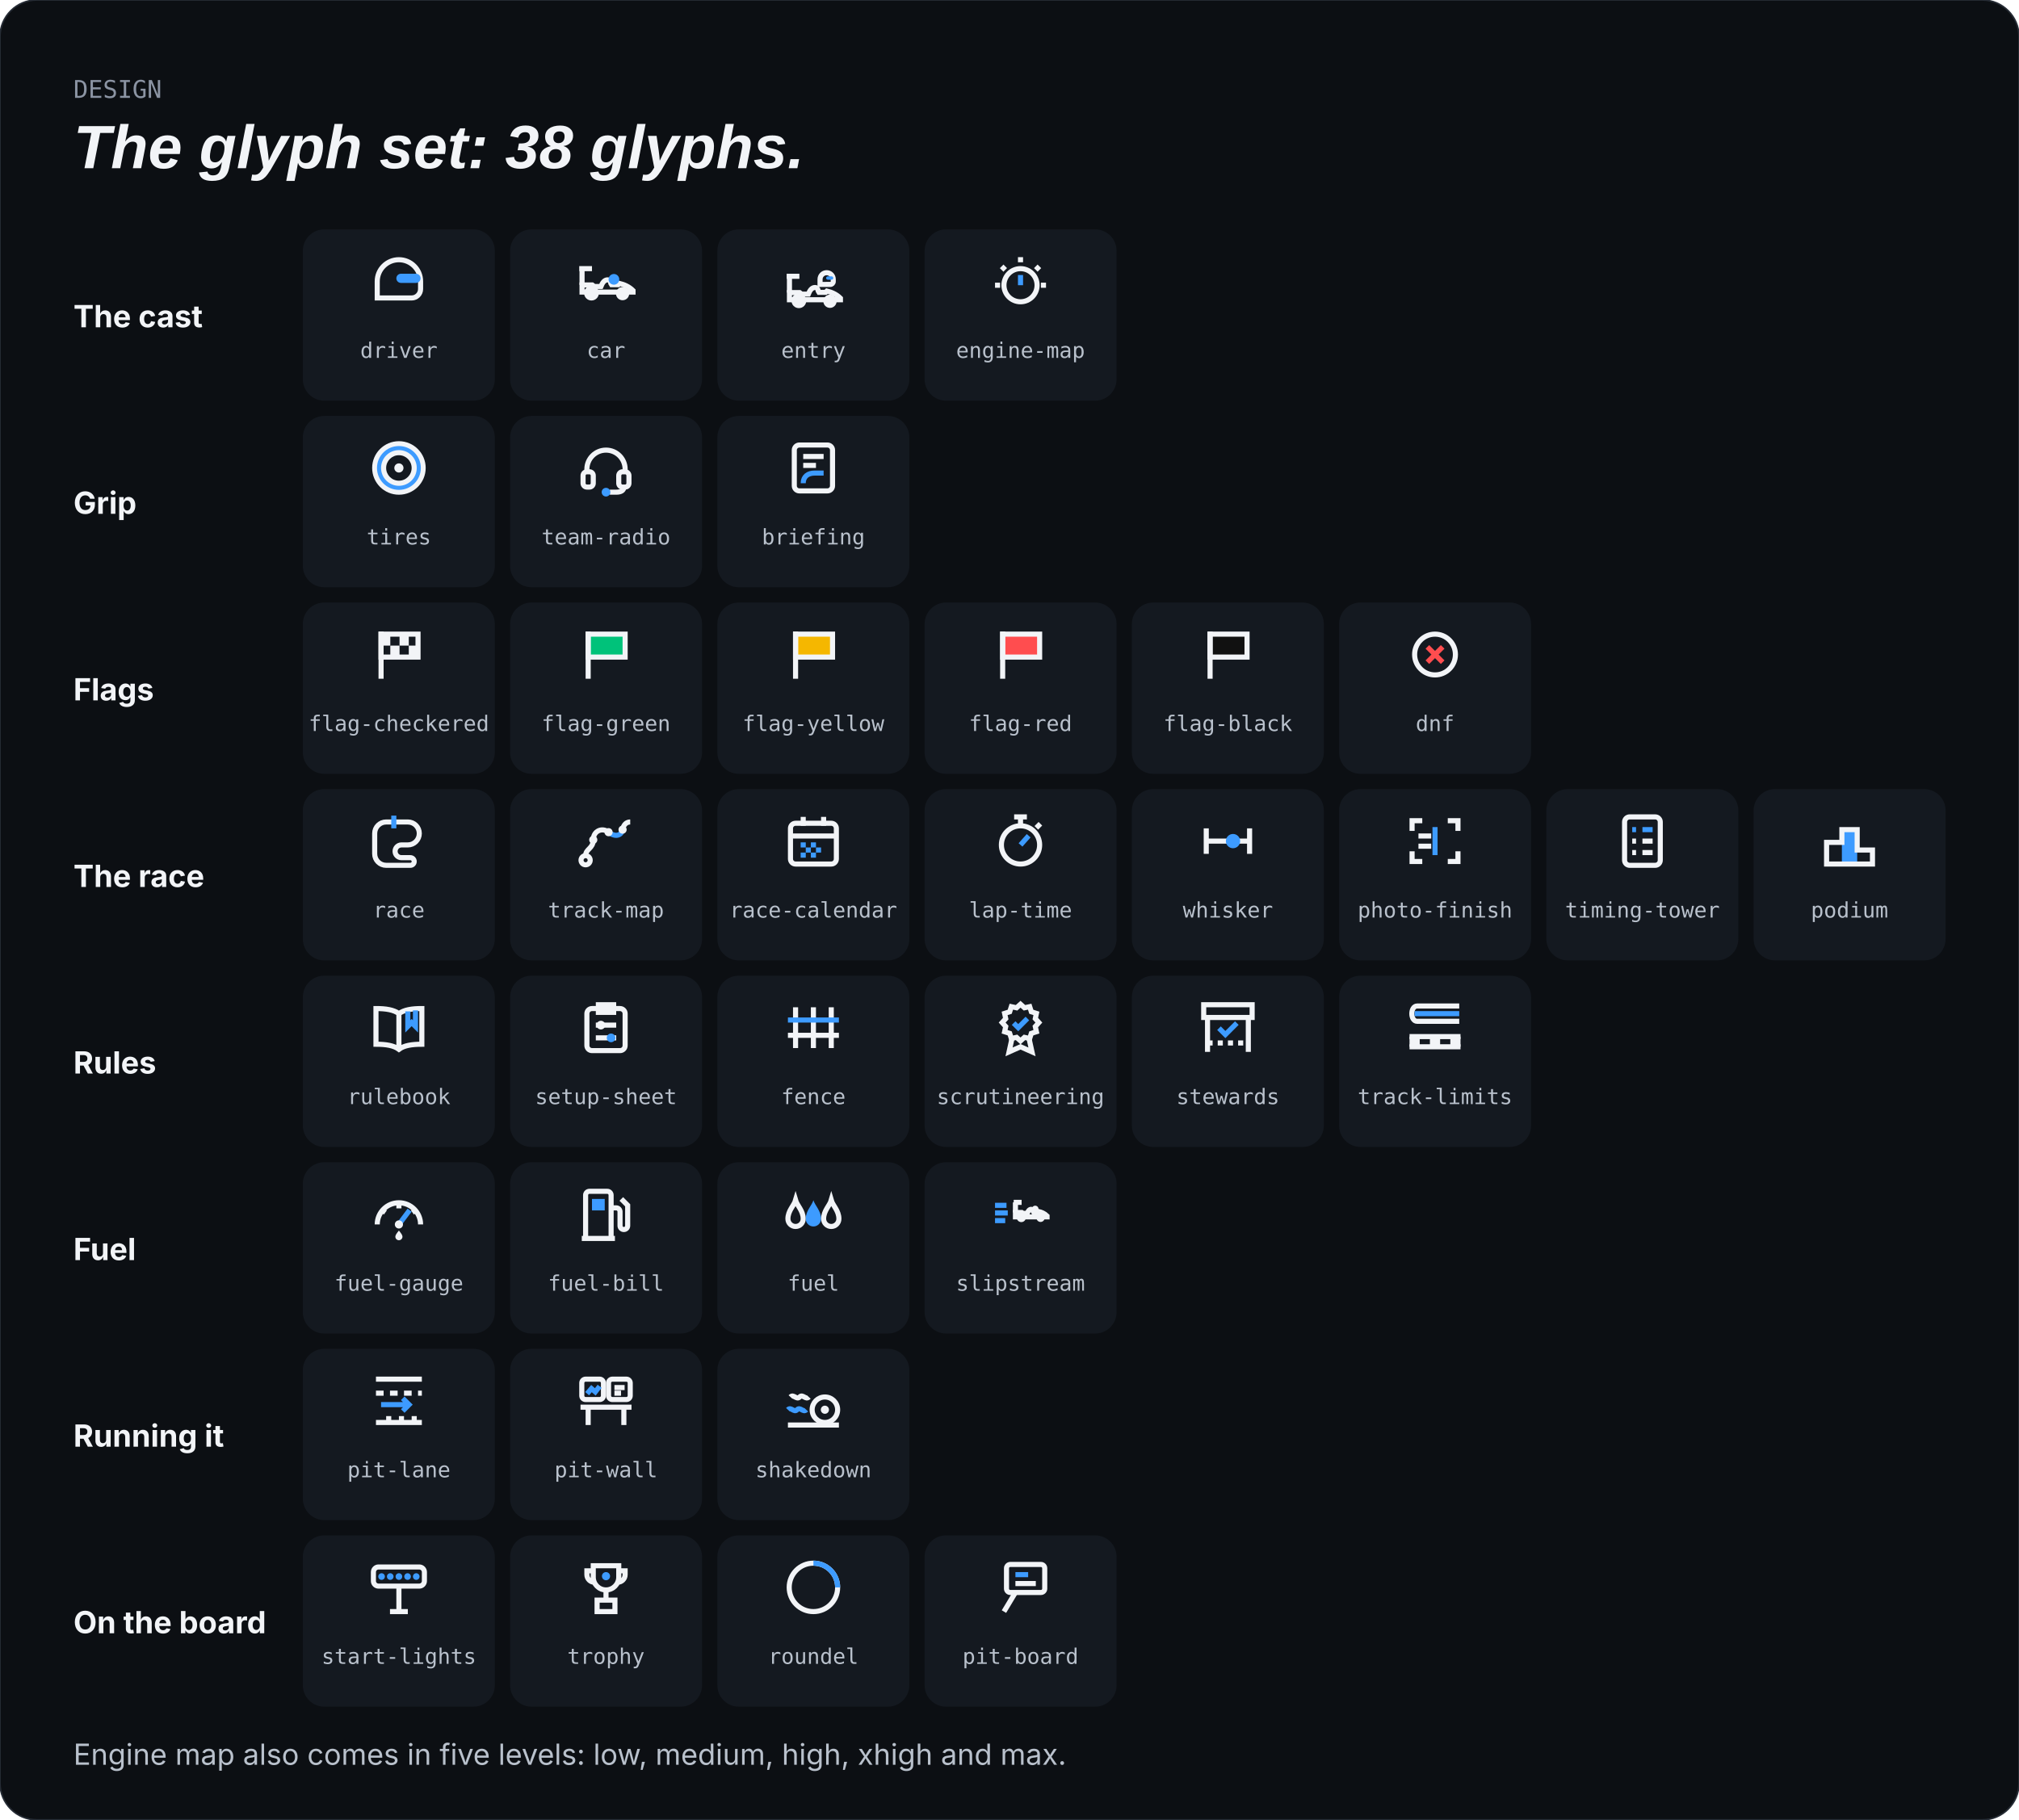
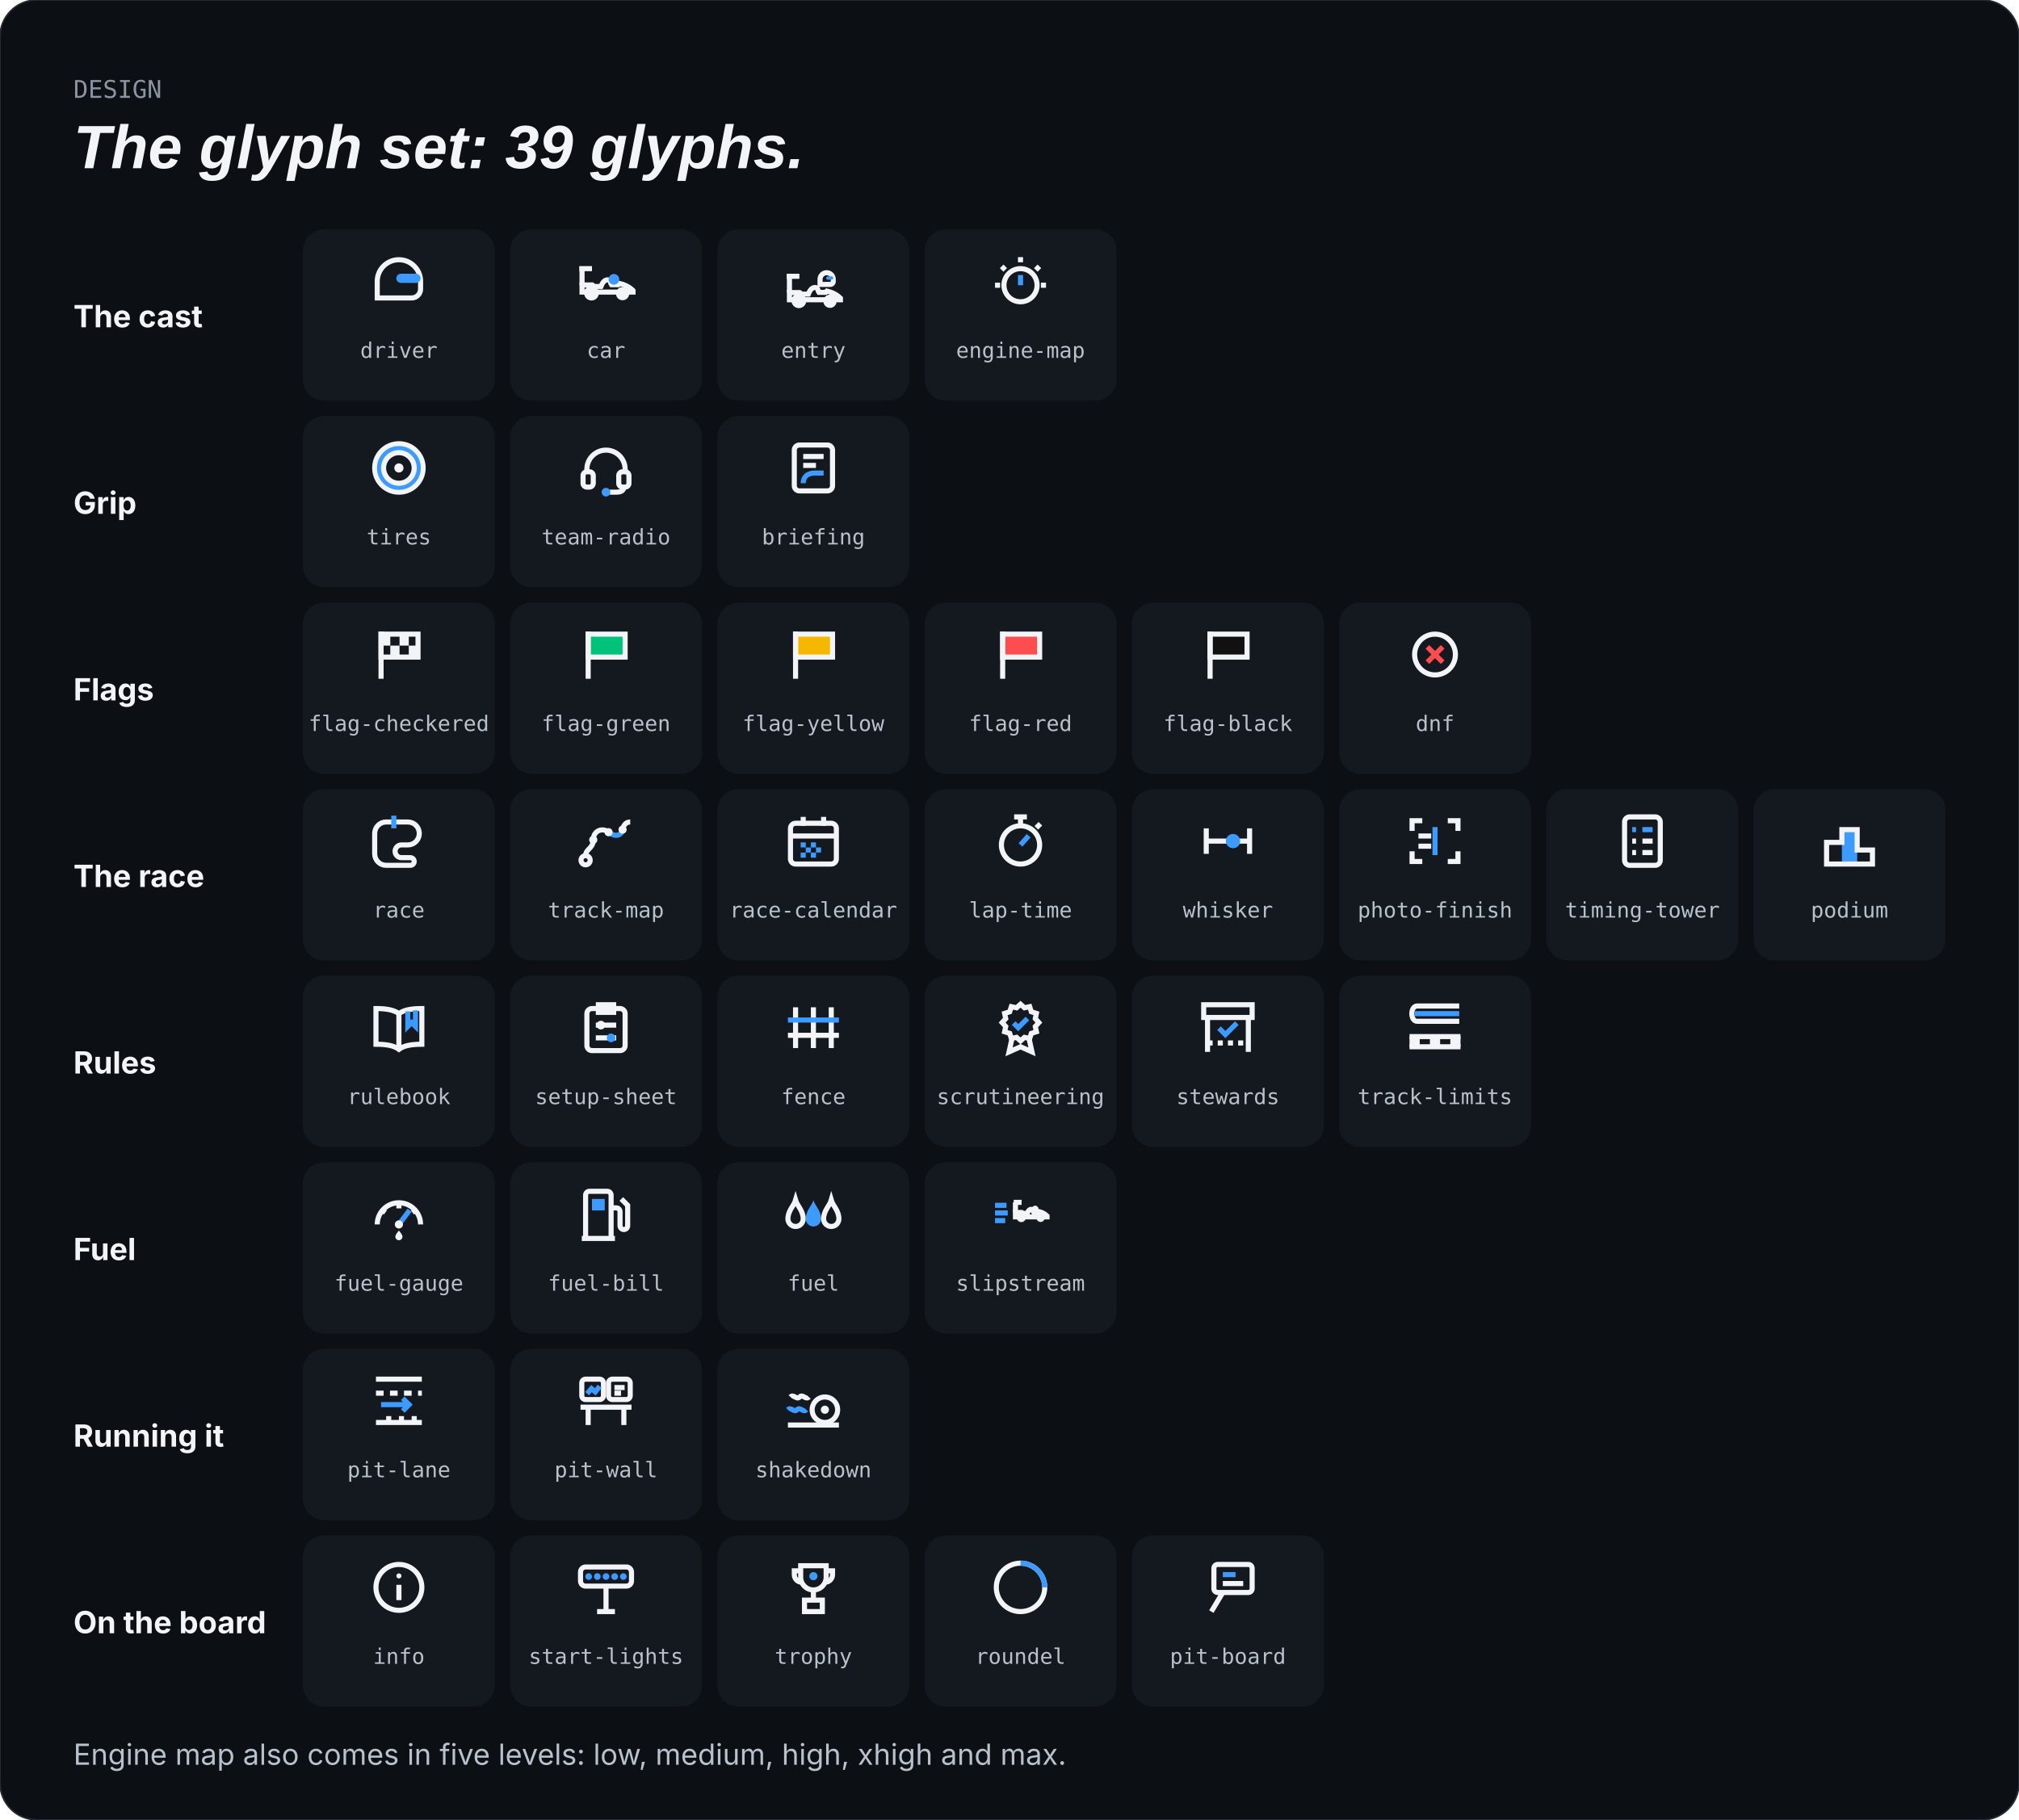
- <svg xmlns="http://www.w3.org/2000/svg" width="1320" height="1190" viewBox="0 0 1320 1190" role="img" aria-label="The glyph set: 38 glyphs.">
+ <svg xmlns="http://www.w3.org/2000/svg" width="1320" height="1190" viewBox="0 0 1320 1190" role="img" aria-label="The glyph set: 39 glyphs.">
  <rect width="1320" height="1190" rx="24" fill="#0C0F13" stroke="#262C35" />
  <text x="48" y="64" font-family="'JetBrains Mono', ui-monospace, Menlo, monospace" font-size="16" font-weight="500" fill="#8B94A3" text-anchor="start">DESIGN</text>
-   <text x="48" y="110" font-family="Saira, 'Arial Narrow', Arial, sans-serif" font-size="40" font-weight="800" font-style="italic" fill="#F2F4F7" text-anchor="start">The glyph set: 38 glyphs.</text>
+   <text x="48" y="110" font-family="Saira, 'Arial Narrow', Arial, sans-serif" font-size="40" font-weight="800" font-style="italic" fill="#F2F4F7" text-anchor="start">The glyph set: 39 glyphs.</text>
  <text x="48" y="214.0" font-family="Inter, -apple-system, 'Segoe UI', Helvetica, Arial, sans-serif" font-size="20" font-weight="700" fill="#F2F4F7" text-anchor="start">The cast</text>
  <rect x="198.0" y="150" width="125.5" height="112" rx="14" fill="#141920" />
  <g transform="translate(240.8 164.0) scale(1.6667)" fill="none" stroke="#F2F4F7" stroke-width="2" stroke-linecap="butt" stroke-linejoin="miter">
    <path d="M3.5 18.5V12a8.5 8.5 0 0 1 17 0v3a3.5 3.5 0 0 1-3.5 3.5z" />
    <rect x="11" y="9" width="9.5" height="3.6" rx="1.8" stroke="none" style="fill:#3D9BFF" />
  </g>
  <text x="260.8" y="234" font-family="'JetBrains Mono', ui-monospace, Menlo, monospace" font-size="14" font-weight="500" fill="#B9C1CC" text-anchor="middle">driver</text>
  <rect x="333.5" y="150" width="125.5" height="112" rx="14" fill="#141920" />
  <g transform="translate(376.2 164.0) scale(1.6667)" fill="none" stroke="#F2F4F7" stroke-width="2" stroke-linecap="butt" stroke-linejoin="miter">
    <path d="M2.6 16.2 L2.6 13.4 L6.6 13.4 L7.4 14 L10 14 C10.6 12.5 11.4 11.4 12.6 11.4 C13.4 11.4 13.8 12 13.9 12.8 L14.2 13.3 L16.8 13.3 L17.3 12.8 C19 13.2 21 14 22.6 15.6 L22.6 16.2 Z" />
    <path d="M1.5 7 L6.5 7 M2.6 7 L2.6 13.4" />
    <circle cx="15.10" cy="11.20" r="2.10" stroke="none" style="fill:#3D9BFF" />
    <circle cx="6.30" cy="16.60" r="2.90" fill="#F2F4F7" stroke="none" />
    <circle cx="18.50" cy="16.80" r="2.60" fill="#F2F4F7" stroke="none" />
  </g>
  <text x="396.2" y="234" font-family="'JetBrains Mono', ui-monospace, Menlo, monospace" font-size="14" font-weight="500" fill="#B9C1CC" text-anchor="middle">car</text>
  <rect x="469.0" y="150" width="125.5" height="112" rx="14" fill="#141920" />
  <g transform="translate(511.8 164.0) scale(1.6667)" fill="none" stroke="#F2F4F7" stroke-width="2" stroke-linecap="butt" stroke-linejoin="miter">
    <path d="M14.6 13.2V11.18a2.59 2.59 0 0 1 5.18 0v.86a1.15 1.15 0 0 1-1.15 1.15z" />
    <rect x="16.98" y="10.03" width="2.81" height="1.3" rx=".65" stroke="none" style="fill:#3D9BFF" />
    <path d="M2.6 19.2 L2.6 16.4 L6.6 16.4 L7.4 17 L10 17 C10.6 15.5 11.4 14.4 12.6 14.4 C13.4 14.4 13.8 15 13.9 15.8 L14.2 16.3 L16.8 16.3 L17.3 15.8 C19 16.2 21 17 22.6 18.6 L22.6 19.2 Z" />
    <path d="M1.5 10 L6.5 10 M2.6 10 L2.6 16.4" />
    <circle cx="6.30" cy="19.60" r="2.90" fill="#F2F4F7" stroke="none" />
    <circle cx="18.50" cy="19.80" r="2.60" fill="#F2F4F7" stroke="none" />
  </g>
  <text x="531.8" y="234" font-family="'JetBrains Mono', ui-monospace, Menlo, monospace" font-size="14" font-weight="500" fill="#B9C1CC" text-anchor="middle">entry</text>
  <rect x="604.5" y="150" width="125.5" height="112" rx="14" fill="#141920" />
  <g transform="translate(647.2 164.0) scale(1.6667)" fill="none" stroke="#F2F4F7" stroke-width="2" stroke-linecap="butt" stroke-linejoin="miter">
    <circle cx="12" cy="13.5" r="6.5" />
    <path d="M12 2.5v2M4.6 6.1l1.4 1.4M19.4 6.1 18 7.5M2 13.5h2M20 13.5h2" />
    <path d="M12 13.5L12 9.5" style="stroke:#3D9BFF" />
  </g>
  <text x="667.2" y="234" font-family="'JetBrains Mono', ui-monospace, Menlo, monospace" font-size="14" font-weight="500" fill="#B9C1CC" text-anchor="middle">engine-map</text>
  <text x="48" y="336.0" font-family="Inter, -apple-system, 'Segoe UI', Helvetica, Arial, sans-serif" font-size="20" font-weight="700" fill="#F2F4F7" text-anchor="start">Grip</text>
  <rect x="198.0" y="272" width="125.5" height="112" rx="14" fill="#141920" />
  <g transform="translate(240.8 286.0) scale(1.6667)" fill="none" stroke="#F2F4F7" stroke-width="2" stroke-linecap="butt" stroke-linejoin="miter">
    <path d="M12 1.5a10.5 10.5 0 1 0 .01 0zM12 7a5 5 0 1 1-.01 0z" fill="#F2F4F7" fill-rule="evenodd" stroke="none" />
    <circle cx="12" cy="12" r="7.8" stroke-width="1.6" style="stroke:#3D9BFF" />
    <circle cx="12" cy="12" r="1.8" fill="#F2F4F7" stroke="none" />
  </g>
  <text x="260.8" y="356" font-family="'JetBrains Mono', ui-monospace, Menlo, monospace" font-size="14" font-weight="500" fill="#B9C1CC" text-anchor="middle">tires</text>
  <rect x="333.5" y="272" width="125.5" height="112" rx="14" fill="#141920" />
  <g transform="translate(376.2 286.0) scale(1.6667)" fill="none" stroke="#F2F4F7" stroke-width="2" stroke-linecap="butt" stroke-linejoin="miter">
    <path d="M4.5 14v-1.5a7.5 7.5 0 0 1 15 0V14" />
    <rect x="3" y="13.5" width="4" height="6" rx="1.5" />
    <rect x="17" y="13.5" width="4" height="6" rx="1.5" />
    <path d="M19 19.5c0 1.4-1.2 2-3 2H13.5" />
    <circle cx="12" cy="21.5" r="1.7" stroke="none" style="fill:#3D9BFF" />
  </g>
  <text x="396.2" y="356" font-family="'JetBrains Mono', ui-monospace, Menlo, monospace" font-size="14" font-weight="500" fill="#B9C1CC" text-anchor="middle">team-radio</text>
  <rect x="469.0" y="272" width="125.5" height="112" rx="14" fill="#141920" />
  <g transform="translate(511.8 286.0) scale(1.6667)" fill="none" stroke="#F2F4F7" stroke-width="2" stroke-linecap="butt" stroke-linejoin="miter">
    <rect x="4.5" y="3" width="15" height="18" rx="2" />
    <path d="M8 7.5h8M8 11h5" />
    <path d="M8 18c0-2.6 1.8-4 4.5-4H16" style="stroke:#3D9BFF" />
  </g>
  <text x="531.8" y="356" font-family="'JetBrains Mono', ui-monospace, Menlo, monospace" font-size="14" font-weight="500" fill="#B9C1CC" text-anchor="middle">briefing</text>
  <text x="48" y="458.0" font-family="Inter, -apple-system, 'Segoe UI', Helvetica, Arial, sans-serif" font-size="20" font-weight="700" fill="#F2F4F7" text-anchor="start">Flags</text>
  <rect x="198.0" y="394" width="125.5" height="112" rx="14" fill="#141920" />
  <g transform="translate(240.8 408.0) scale(1.6667)" fill="none" stroke="#F2F4F7" stroke-width="2" stroke-linecap="butt" stroke-linejoin="miter">
    <rect x="5.000" y="4.0" width="3.625" height="4.5" fill="#F2F4F7" stroke="none" />
    <rect x="12.250" y="4.0" width="3.625" height="4.5" fill="#F2F4F7" stroke="none" />
    <rect x="8.625" y="8.5" width="3.625" height="4.5" fill="#F2F4F7" stroke="none" />
    <rect x="15.875" y="8.5" width="3.625" height="4.5" fill="#F2F4F7" stroke="none" />
    <path d="M5 4h14.5v9H5z" />
    <path d="M5 21.5V3" />
  </g>
  <text x="260.8" y="478" font-family="'JetBrains Mono', ui-monospace, Menlo, monospace" font-size="14" font-weight="500" fill="#B9C1CC" text-anchor="middle">flag-checkered</text>
  <rect x="333.5" y="394" width="125.5" height="112" rx="14" fill="#141920" />
  <g transform="translate(376.2 408.0) scale(1.6667)" fill="none" stroke="#F2F4F7" stroke-width="2" stroke-linecap="butt" stroke-linejoin="miter">
    <path d="M5 4h14.5v9H5z" style="fill:#00C27A" />
    <path d="M5 21.5V3" />
  </g>
  <text x="396.2" y="478" font-family="'JetBrains Mono', ui-monospace, Menlo, monospace" font-size="14" font-weight="500" fill="#B9C1CC" text-anchor="middle">flag-green</text>
  <rect x="469.0" y="394" width="125.5" height="112" rx="14" fill="#141920" />
  <g transform="translate(511.8 408.0) scale(1.6667)" fill="none" stroke="#F2F4F7" stroke-width="2" stroke-linecap="butt" stroke-linejoin="miter">
    <path d="M5 4h14.5v9H5z" style="fill:#F5B700" />
    <path d="M5 21.5V3" />
  </g>
  <text x="531.8" y="478" font-family="'JetBrains Mono', ui-monospace, Menlo, monospace" font-size="14" font-weight="500" fill="#B9C1CC" text-anchor="middle">flag-yellow</text>
  <rect x="604.5" y="394" width="125.5" height="112" rx="14" fill="#141920" />
  <g transform="translate(647.2 408.0) scale(1.6667)" fill="none" stroke="#F2F4F7" stroke-width="2" stroke-linecap="butt" stroke-linejoin="miter">
    <path d="M5 4h14.5v9H5z" style="fill:#FF4D4F" />
    <path d="M5 21.5V3" />
  </g>
  <text x="667.2" y="478" font-family="'JetBrains Mono', ui-monospace, Menlo, monospace" font-size="14" font-weight="500" fill="#B9C1CC" text-anchor="middle">flag-red</text>
  <rect x="740.0" y="394" width="125.5" height="112" rx="14" fill="#141920" />
  <g transform="translate(782.8 408.0) scale(1.6667)" fill="none" stroke="#F2F4F7" stroke-width="2" stroke-linecap="butt" stroke-linejoin="miter">
    <path d="M5 4h14.5v9H5z" style="fill:#111111" />
    <path d="M5 21.5V3" />
  </g>
  <text x="802.8" y="478" font-family="'JetBrains Mono', ui-monospace, Menlo, monospace" font-size="14" font-weight="500" fill="#B9C1CC" text-anchor="middle">flag-black</text>
  <rect x="875.5" y="394" width="125.5" height="112" rx="14" fill="#141920" />
  <g transform="translate(918.2 408.0) scale(1.6667)" fill="none" stroke="#F2F4F7" stroke-width="2" stroke-linecap="butt" stroke-linejoin="miter">
    <circle cx="12" cy="12" r="8" />
    <path d="M9 9l6 6M15 9l-6 6" style="stroke:#FF4D4F" />
  </g>
  <text x="938.2" y="478" font-family="'JetBrains Mono', ui-monospace, Menlo, monospace" font-size="14" font-weight="500" fill="#B9C1CC" text-anchor="middle">dnf</text>
  <text x="48" y="580.0" font-family="Inter, -apple-system, 'Segoe UI', Helvetica, Arial, sans-serif" font-size="20" font-weight="700" fill="#F2F4F7" text-anchor="start">The race</text>
  <rect x="198.0" y="516" width="125.5" height="112" rx="14" fill="#141920" />
  <g transform="translate(240.8 530.0) scale(1.6667)" fill="none" stroke="#F2F4F7" stroke-width="2" stroke-linecap="butt" stroke-linejoin="miter">
    <path d="M7 4.5h8.5a4.5 4.5 0 0 1 0 9H13a2.5 2.5 0 0 0 0 5h3.5a1.5 1.5 0 0 1 0 3H7a4.5 4.5 0 0 1-4.5-4.5v-8A4.5 4.5 0 0 1 7 4.5z" />
    <path d="M10 2v5" style="stroke:#3D9BFF" />
  </g>
  <text x="260.8" y="600" font-family="'JetBrains Mono', ui-monospace, Menlo, monospace" font-size="14" font-weight="500" fill="#B9C1CC" text-anchor="middle">race</text>
  <rect x="333.5" y="516" width="125.5" height="112" rx="14" fill="#141920" />
  <g transform="translate(376.2 530.0) scale(1.6667)" fill="none" stroke="#F2F4F7" stroke-width="2" stroke-linecap="butt" stroke-linejoin="miter">
    <path d="M4 17.7C4 15 7 15 7 11.5M7 11.5C7 8 10.5 6.5 13 8.5M18.5 7.5c.4-2 1.5-3 3-3" />
    <path d="M13 8.5c2.5 2 5 1.5 5.5-1" style="stroke:#3D9BFF" />
    <circle cx="4" cy="19.5" r="1.8" />
    <circle cx="7" cy="11.5" r="1.6" fill="#F2F4F7" stroke="none" />
    <circle cx="13" cy="8.5" r="1.6" fill="#F2F4F7" stroke="none" />
    <circle cx="18.5" cy="7.5" r="1.6" fill="#F2F4F7" stroke="none" />
  </g>
  <text x="396.2" y="600" font-family="'JetBrains Mono', ui-monospace, Menlo, monospace" font-size="14" font-weight="500" fill="#B9C1CC" text-anchor="middle">track-map</text>
  <rect x="469.0" y="516" width="125.5" height="112" rx="14" fill="#141920" />
  <g transform="translate(511.8 530.0) scale(1.6667)" fill="none" stroke="#F2F4F7" stroke-width="2" stroke-linecap="butt" stroke-linejoin="miter">
    <rect x="3" y="5" width="18" height="16" rx="2" />
    <path d="M3 10h18M8 2.5V6M16 2.5V6" />
    <rect x="7" y="12.5" width="2" height="2" stroke="none" style="fill:#3D9BFF" />
    <rect x="11" y="12.5" width="2" height="2" stroke="none" style="fill:#3D9BFF" />
    <rect x="9" y="14.5" width="2" height="2" stroke="none" style="fill:#3D9BFF" />
    <rect x="13" y="14.5" width="2" height="2" stroke="none" style="fill:#3D9BFF" />
    <rect x="7" y="16.5" width="2" height="2" stroke="none" style="fill:#3D9BFF" />
    <rect x="11" y="16.5" width="2" height="2" stroke="none" style="fill:#3D9BFF" />
  </g>
  <text x="531.8" y="600" font-family="'JetBrains Mono', ui-monospace, Menlo, monospace" font-size="14" font-weight="500" fill="#B9C1CC" text-anchor="middle">race-calendar</text>
  <rect x="604.5" y="516" width="125.5" height="112" rx="14" fill="#141920" />
  <g transform="translate(647.2 530.0) scale(1.6667)" fill="none" stroke="#F2F4F7" stroke-width="2" stroke-linecap="butt" stroke-linejoin="miter">
    <circle cx="12" cy="13.5" r="7.5" />
    <path d="M9.5 2.5h5M12 2.5V6M18.2 6.8l1.6-1.6" />
    <path d="M12 13.5l3.2-3.6" style="stroke:#3D9BFF" />
  </g>
  <text x="667.2" y="600" font-family="'JetBrains Mono', ui-monospace, Menlo, monospace" font-size="14" font-weight="500" fill="#B9C1CC" text-anchor="middle">lap-time</text>
  <rect x="740.0" y="516" width="125.5" height="112" rx="14" fill="#141920" />
  <g transform="translate(782.8 530.0) scale(1.6667)" fill="none" stroke="#F2F4F7" stroke-width="2" stroke-linecap="butt" stroke-linejoin="miter">
    <path d="M3.5 7v10M20.5 7v10M3.5 12h17" />
    <circle cx="14" cy="12" r="2.8" stroke="none" style="fill:#3D9BFF" />
  </g>
  <text x="802.8" y="600" font-family="'JetBrains Mono', ui-monospace, Menlo, monospace" font-size="14" font-weight="500" fill="#B9C1CC" text-anchor="middle">whisker</text>
  <rect x="875.5" y="516" width="125.5" height="112" rx="14" fill="#141920" />
  <g transform="translate(918.2 530.0) scale(1.6667)" fill="none" stroke="#F2F4F7" stroke-width="2" stroke-linecap="butt" stroke-linejoin="miter">
    <path d="M3 8V4h4M17 4h4v4M21 16v4h-4M7 20H3v-4M5.5 10h5M5.5 14h5" />
    <path d="M12 6.5v11" style="stroke:#3D9BFF" />
  </g>
  <text x="938.2" y="600" font-family="'JetBrains Mono', ui-monospace, Menlo, monospace" font-size="14" font-weight="500" fill="#B9C1CC" text-anchor="middle">photo-finish</text>
  <rect x="1011.0" y="516" width="125.5" height="112" rx="14" fill="#141920" />
  <g transform="translate(1053.8 530.0) scale(1.6667)" fill="none" stroke="#F2F4F7" stroke-width="2" stroke-linecap="butt" stroke-linejoin="miter">
    <rect x="5" y="2.5" width="14" height="19" rx="2" />
    <path d="M8 12h1.5M12 12h4M8 16.5h1.5M12 16.5h4" />
    <path d="M8 7.5h1.5M12 7.5h4" style="stroke:#3D9BFF" />
  </g>
  <text x="1073.8" y="600" font-family="'JetBrains Mono', ui-monospace, Menlo, monospace" font-size="14" font-weight="500" fill="#B9C1CC" text-anchor="middle">timing-tower</text>
  <rect x="1146.5" y="516" width="125.5" height="112" rx="14" fill="#141920" />
  <g transform="translate(1189.2 530.0) scale(1.6667)" fill="none" stroke="#F2F4F7" stroke-width="2" stroke-linecap="butt" stroke-linejoin="miter">
    <rect x="9" y="7.5" width="6" height="13.5" stroke="none" style="fill:#3D9BFF" />
    <path d="M3 21v-8.5h6v-5h6v8h6V21z" />
  </g>
  <text x="1209.2" y="600" font-family="'JetBrains Mono', ui-monospace, Menlo, monospace" font-size="14" font-weight="500" fill="#B9C1CC" text-anchor="middle">podium</text>
  <text x="48" y="702.0" font-family="Inter, -apple-system, 'Segoe UI', Helvetica, Arial, sans-serif" font-size="20" font-weight="700" fill="#F2F4F7" text-anchor="start">Rules</text>
  <rect x="198.0" y="638" width="125.5" height="112" rx="14" fill="#141920" />
  <g transform="translate(240.8 652.0) scale(1.6667)" fill="none" stroke="#F2F4F7" stroke-width="2" stroke-linecap="butt" stroke-linejoin="miter">
    <path d="M12 6.5C10 5 7 4.5 3 4.5v14c4 0 7 .5 9 2 2-1.5 5-2 9-2v-14c-4 0-7 .5-9 2zM12 6.5v14" />
    <path d="M15.5 5.6v5.9l1.5-1.5 1.5 1.5V5.2" style="stroke:#3D9BFF" />
  </g>
  <text x="260.8" y="722" font-family="'JetBrains Mono', ui-monospace, Menlo, monospace" font-size="14" font-weight="500" fill="#B9C1CC" text-anchor="middle">rulebook</text>
  <rect x="333.5" y="638" width="125.5" height="112" rx="14" fill="#141920" />
  <g transform="translate(376.2 652.0) scale(1.6667)" fill="none" stroke="#F2F4F7" stroke-width="2" stroke-linecap="butt" stroke-linejoin="miter">
    <rect x="4.5" y="4.5" width="15" height="16.5" rx="2" />
    <path d="M9 3h6v3H9zM8 11h8M8 16h8" />
    <circle cx="10" cy="11" r="1.7" fill="#F2F4F7" stroke="none" />
    <circle cx="14" cy="16" r="1.7" stroke="none" style="fill:#3D9BFF" />
  </g>
  <text x="396.2" y="722" font-family="'JetBrains Mono', ui-monospace, Menlo, monospace" font-size="14" font-weight="500" fill="#B9C1CC" text-anchor="middle">setup-sheet</text>
  <rect x="469.0" y="638" width="125.5" height="112" rx="14" fill="#141920" />
  <g transform="translate(511.8 652.0) scale(1.6667)" fill="none" stroke="#F2F4F7" stroke-width="2" stroke-linecap="butt" stroke-linejoin="miter">
    <path d="M5 4v16M12 4v16M19 4v16M2 15h20" />
    <path d="M2 9h20" style="stroke:#3D9BFF" />
  </g>
  <text x="531.8" y="722" font-family="'JetBrains Mono', ui-monospace, Menlo, monospace" font-size="14" font-weight="500" fill="#B9C1CC" text-anchor="middle">fence</text>
  <rect x="604.5" y="638" width="125.5" height="112" rx="14" fill="#141920" />
  <g transform="translate(647.2 652.0) scale(1.6667)" fill="none" stroke="#F2F4F7" stroke-width="2" stroke-linecap="butt" stroke-linejoin="miter">
    <path d="M12.00 2.80L13.55 4.20L15.60 3.76L16.24 5.76L18.24 6.40L17.80 8.45L19.20 10.00L17.80 11.55L18.24 13.60L16.24 14.24L15.60 16.24L13.55 15.80L12.00 17.20L10.45 15.80L8.40 16.24L7.76 14.24L5.76 13.60L6.20 11.55L4.80 10.00L6.20 8.45L5.76 6.40L7.76 5.76L8.40 3.76L10.45 4.20z" />
    <path d="M8.8 15.6 7.5 21.5l4.5-2 4.5 2-1.3-5.9" />
    <path d="M9.3 10.2l1.8 1.8 3.6-3.6" style="stroke:#3D9BFF" />
  </g>
  <text x="667.2" y="722" font-family="'JetBrains Mono', ui-monospace, Menlo, monospace" font-size="14" font-weight="500" fill="#B9C1CC" text-anchor="middle">scrutineering</text>
  <rect x="740.0" y="638" width="125.5" height="112" rx="14" fill="#141920" />
  <g transform="translate(782.8 652.0) scale(1.6667)" fill="none" stroke="#F2F4F7" stroke-width="2" stroke-linecap="butt" stroke-linejoin="miter">
    <path d="M4 21.5V8M20 21.5V8" />
    <rect x="2.5" y="3" width="19" height="5" />
    <path d="M4 18h16" stroke-dasharray="2 2" />
    <path d="M8.5 12.2l2.5 2.5 4.5-4.5" style="stroke:#3D9BFF" />
  </g>
  <text x="802.8" y="722" font-family="'JetBrains Mono', ui-monospace, Menlo, monospace" font-size="14" font-weight="500" fill="#B9C1CC" text-anchor="middle">stewards</text>
  <rect x="875.5" y="638" width="125.5" height="112" rx="14" fill="#141920" />
  <g transform="translate(918.2 652.0) scale(1.6667)" fill="none" stroke="#F2F4F7" stroke-width="2" stroke-linecap="butt" stroke-linejoin="miter">
    <path d="M5 3.5h16.5M5 9.5h16.5M5 3.5c-2.8 0-2.8 6 0 6" />
    <path d="M4 6.5h17.5" style="stroke:#3D9BFF" />
    <rect x="2.0" y="15.5" width="4" height="4" fill="#F2F4F7" stroke="none" />
    <rect x="10.0" y="15.5" width="4" height="4" fill="#F2F4F7" stroke="none" />
    <rect x="18.0" y="15.5" width="4" height="4" fill="#F2F4F7" stroke="none" />
    <path d="M2 15.5h20M2 19.5h20" />
  </g>
  <text x="938.2" y="722" font-family="'JetBrains Mono', ui-monospace, Menlo, monospace" font-size="14" font-weight="500" fill="#B9C1CC" text-anchor="middle">track-limits</text>
  <text x="48" y="824.0" font-family="Inter, -apple-system, 'Segoe UI', Helvetica, Arial, sans-serif" font-size="20" font-weight="700" fill="#F2F4F7" text-anchor="start">Fuel</text>
  <rect x="198.0" y="760" width="125.5" height="112" rx="14" fill="#141920" />
  <g transform="translate(240.8 774.0) scale(1.6667)" fill="none" stroke="#F2F4F7" stroke-width="2" stroke-linecap="butt" stroke-linejoin="miter">
    <path d="M3.5 16a8.5 8.5 0 0 1 17 0M5.3 10.3l1.4 1M12 7.5v2.2M18.7 10.3l-1.4 1" />
    <path d="M12 16l4.2-5.6" style="stroke:#3D9BFF" />
    <circle cx="12" cy="16" r="1.6" fill="#F2F4F7" stroke="none" />
    <path d="M12 18.4c-.9 1.1-1.4 1.8-1.4 2.4a1.4 1.4 0 0 0 2.8 0c0-.6-.5-1.3-1.4-2.4z" fill="#F2F4F7" stroke="none" />
  </g>
  <text x="260.8" y="844" font-family="'JetBrains Mono', ui-monospace, Menlo, monospace" font-size="14" font-weight="500" fill="#B9C1CC" text-anchor="middle">fuel-gauge</text>
  <rect x="333.5" y="760" width="125.5" height="112" rx="14" fill="#141920" />
  <g transform="translate(376.2 774.0) scale(1.6667)" fill="none" stroke="#F2F4F7" stroke-width="2" stroke-linecap="butt" stroke-linejoin="miter">
    <path d="M4 21.5v-17A1.5 1.5 0 0 1 5.5 3h7A1.5 1.5 0 0 1 14 4.5v17M2.5 21.5h13M14 9.5h2a1.5 1.5 0 0 1 1.5 1.5v5.5a1.5 1.5 0 0 0 3 0V8.5L18 6" />
    <rect x="6.5" y="6" width="5" height="4.5" stroke="none" style="fill:#3D9BFF" />
  </g>
  <text x="396.2" y="844" font-family="'JetBrains Mono', ui-monospace, Menlo, monospace" font-size="14" font-weight="500" fill="#B9C1CC" text-anchor="middle">fuel-bill</text>
  <rect x="469.0" y="760" width="125.5" height="112" rx="14" fill="#141920" />
  <g transform="translate(511.8 774.0) scale(1.6667)" fill="none" stroke="#F2F4F7" stroke-width="2" stroke-linecap="butt" stroke-linejoin="miter">
    <path d="M5 6.5C5.6 8.6 8 10.6 8 13.8a3 3 0 0 1-6 0C2 10.6 4.4 8.6 5 6.5z" />
    <path d="M12 6.5C12.6 8.6 15 10.6 15 13.8a3 3 0 0 1-6 0C9 10.6 11.4 8.6 12 6.5z" stroke="none" style="fill:#3D9BFF" />
    <path d="M19 6.5C19.6 8.6 22 10.6 22 13.8a3 3 0 0 1-6 0C16 10.6 18.4 8.6 19 6.5z" />
  </g>
  <text x="531.8" y="844" font-family="'JetBrains Mono', ui-monospace, Menlo, monospace" font-size="14" font-weight="500" fill="#B9C1CC" text-anchor="middle">fuel</text>
  <rect x="604.5" y="760" width="125.5" height="112" rx="14" fill="#141920" />
  <g transform="translate(647.2 774.0) scale(1.6667)" fill="none" stroke="#F2F4F7" stroke-width="2" stroke-linecap="butt" stroke-linejoin="miter">
    <path d="M10.01 13.04 L10.01 11.31 L12.49 11.31 L12.99 11.68 L14.6 11.68 C14.97 10.75 15.47 10.07 16.21 10.07 C16.71 10.07 16.96 10.44 17.02 10.94 L17.2 11.25 L18.82 11.25 L19.13 10.94 C20.18 11.18 21.42 11.68 22.41 12.67 L22.41 13.04 Z" />
    <path d="M9.33 7.34 L12.43 7.34 M10.01 7.34 L10.01 11.31" />
    <circle cx="17.76" cy="9.94" r="1.30" fill="#F2F4F7" stroke="none" />
    <circle cx="12.31" cy="13.29" r="1.80" fill="#F2F4F7" stroke="none" />
    <circle cx="19.87" cy="13.42" r="1.61" fill="#F2F4F7" stroke="none" />
    <path d="M2 8.5h4.5M2 11.5h5M2 14.5h4" style="stroke:#3D9BFF" />
  </g>
  <text x="667.2" y="844" font-family="'JetBrains Mono', ui-monospace, Menlo, monospace" font-size="14" font-weight="500" fill="#B9C1CC" text-anchor="middle">slipstream</text>
  <text x="48" y="946.0" font-family="Inter, -apple-system, 'Segoe UI', Helvetica, Arial, sans-serif" font-size="20" font-weight="700" fill="#F2F4F7" text-anchor="start">Running it</text>
  <rect x="198.0" y="882" width="125.5" height="112" rx="14" fill="#141920" />
  <g transform="translate(240.8 896.0) scale(1.6667)" fill="none" stroke="#F2F4F7" stroke-width="2" stroke-linecap="butt" stroke-linejoin="miter">
    <path d="M3 3.5h18M3 20.5h18M8 20.5V18M13 20.5V18M18 20.5V18" />
    <path d="M3 9h18" stroke-dasharray="3 2.5" />
    <path d="M5 13.5h11M13.5 11l2.5 2.5-2.5 2.5" style="stroke:#3D9BFF" />
  </g>
  <text x="260.8" y="966" font-family="'JetBrains Mono', ui-monospace, Menlo, monospace" font-size="14" font-weight="500" fill="#B9C1CC" text-anchor="middle">pit-lane</text>
  <rect x="333.5" y="882" width="125.5" height="112" rx="14" fill="#141920" />
  <g transform="translate(376.2 896.0) scale(1.6667)" fill="none" stroke="#F2F4F7" stroke-width="2" stroke-linecap="butt" stroke-linejoin="miter">
    <rect x="2.5" y="3.5" width="8.5" height="8" rx="1.5" />
    <rect x="13" y="3.5" width="8.5" height="8" rx="1.5" />
    <path d="M2 14.5h20M5 14.5v7M19 14.5v7M15.3 6.8h4M15.3 9h2.6" />
    <path d="M4.6 9.2l1.7-2 1.5 1.3 1.7-2.2" style="stroke:#3D9BFF" />
  </g>
  <text x="396.2" y="966" font-family="'JetBrains Mono', ui-monospace, Menlo, monospace" font-size="14" font-weight="500" fill="#B9C1CC" text-anchor="middle">pit-wall</text>
  <rect x="469.0" y="882" width="125.5" height="112" rx="14" fill="#141920" />
  <g transform="translate(511.8 896.0) scale(1.6667)" fill="none" stroke="#F2F4F7" stroke-width="2" stroke-linecap="butt" stroke-linejoin="miter">
    <circle cx="16.5" cy="15.5" r="5" />
    <circle cx="16.5" cy="15.5" r="1.6" fill="#F2F4F7" stroke="none" />
    <path d="M2 21.5h20" />
    <path d="M3 10.5c1.2-1.3 2.4 1.3 3.6 0s2.4 1.3 3.6 0" />
    <path d="M2 15.5c1.2-1.3 2.4 1.3 3.6 0s2.4 1.3 3.6 0" style="stroke:#3D9BFF" />
  </g>
  <text x="531.8" y="966" font-family="'JetBrains Mono', ui-monospace, Menlo, monospace" font-size="14" font-weight="500" fill="#B9C1CC" text-anchor="middle">shakedown</text>
  <text x="48" y="1068.0" font-family="Inter, -apple-system, 'Segoe UI', Helvetica, Arial, sans-serif" font-size="20" font-weight="700" fill="#F2F4F7" text-anchor="start">On the board</text>
  <rect x="198.0" y="1004" width="125.5" height="112" rx="14" fill="#141920" />
  <g transform="translate(240.8 1018.0) scale(1.6667)" fill="none" stroke="#F2F4F7" stroke-width="2" stroke-linecap="butt" stroke-linejoin="miter">
+     <circle cx="12" cy="12" r="9" />
+     <path d="M12 11v6" />
+     <circle cx="12" cy="7.5" r="1" fill="#F2F4F7" stroke="none" />
+   </g>
+   <text x="260.8" y="1088" font-family="'JetBrains Mono', ui-monospace, Menlo, monospace" font-size="14" font-weight="500" fill="#B9C1CC" text-anchor="middle">info</text>
+   <rect x="333.5" y="1004" width="125.5" height="112" rx="14" fill="#141920" />
+   <g transform="translate(376.2 1018.0) scale(1.6667)" fill="none" stroke="#F2F4F7" stroke-width="2" stroke-linecap="butt" stroke-linejoin="miter">
    <rect x="2" y="4" width="20" height="7.5" rx="2" />
    <path d="M12 11.5v10M8.5 21.5h7" />
    <circle cx="5.2" cy="7.75" r="1.3" stroke="none" style="fill:#3D9BFF" />
    <circle cx="8.6" cy="7.75" r="1.3" stroke="none" style="fill:#3D9BFF" />
    <circle cx="12" cy="7.75" r="1.3" stroke="none" style="fill:#3D9BFF" />
    <circle cx="15.4" cy="7.75" r="1.3" stroke="none" style="fill:#3D9BFF" />
    <circle cx="18.8" cy="7.75" r="1.3" stroke="none" style="fill:#3D9BFF" />
  </g>
-   <text x="260.8" y="1088" font-family="'JetBrains Mono', ui-monospace, Menlo, monospace" font-size="14" font-weight="500" fill="#B9C1CC" text-anchor="middle">start-lights</text>
-   <rect x="333.5" y="1004" width="125.5" height="112" rx="14" fill="#141920" />
-   <g transform="translate(376.2 1018.0) scale(1.6667)" fill="none" stroke="#F2F4F7" stroke-width="2" stroke-linecap="butt" stroke-linejoin="miter">
+   <text x="396.2" y="1088" font-family="'JetBrains Mono', ui-monospace, Menlo, monospace" font-size="14" font-weight="500" fill="#B9C1CC" text-anchor="middle">start-lights</text>
+   <rect x="469.0" y="1004" width="125.5" height="112" rx="14" fill="#141920" />
+   <g transform="translate(511.8 1018.0) scale(1.6667)" fill="none" stroke="#F2F4F7" stroke-width="2" stroke-linecap="butt" stroke-linejoin="miter">
    <path d="M7 3.5h10V8a5 5 0 0 1-10 0zM7 5.5H4.5V7a3 3 0 0 0 3 3M17 5.5h2.5V7a3 3 0 0 1-3 3M12 13v4" />
    <rect x="8.5" y="17" width="7" height="4.5" />
    <circle cx="12" cy="7.6" r="1.6" stroke="none" style="fill:#3D9BFF" />
  </g>
-   <text x="396.2" y="1088" font-family="'JetBrains Mono', ui-monospace, Menlo, monospace" font-size="14" font-weight="500" fill="#B9C1CC" text-anchor="middle">trophy</text>
-   <rect x="469.0" y="1004" width="125.5" height="112" rx="14" fill="#141920" />
-   <g transform="translate(511.8 1018.0) scale(1.6667)" fill="none" stroke="#F2F4F7" stroke-width="2" stroke-linecap="butt" stroke-linejoin="miter">
+   <text x="531.8" y="1088" font-family="'JetBrains Mono', ui-monospace, Menlo, monospace" font-size="14" font-weight="500" fill="#B9C1CC" text-anchor="middle">trophy</text>
+   <rect x="604.5" y="1004" width="125.5" height="112" rx="14" fill="#141920" />
+   <g transform="translate(647.2 1018.0) scale(1.6667)" fill="none" stroke="#F2F4F7" stroke-width="2" stroke-linecap="butt" stroke-linejoin="miter">
    <circle cx="12" cy="12" r="9.5" />
    <path d="M12 2.5a9.5 9.5 0 0 1 9.5 9.5" style="stroke:#3D9BFF" />
  </g>
-   <text x="531.8" y="1088" font-family="'JetBrains Mono', ui-monospace, Menlo, monospace" font-size="14" font-weight="500" fill="#B9C1CC" text-anchor="middle">roundel</text>
-   <rect x="604.5" y="1004" width="125.5" height="112" rx="14" fill="#141920" />
-   <g transform="translate(647.2 1018.0) scale(1.6667)" fill="none" stroke="#F2F4F7" stroke-width="2" stroke-linecap="butt" stroke-linejoin="miter">
+   <text x="667.2" y="1088" font-family="'JetBrains Mono', ui-monospace, Menlo, monospace" font-size="14" font-weight="500" fill="#B9C1CC" text-anchor="middle">roundel</text>
+   <rect x="740.0" y="1004" width="125.5" height="112" rx="14" fill="#141920" />
+   <g transform="translate(782.8 1018.0) scale(1.6667)" fill="none" stroke="#F2F4F7" stroke-width="2" stroke-linecap="butt" stroke-linejoin="miter">
    <rect x="6.5" y="3" width="15" height="11" rx="1.5" />
    <path d="M10 14L5.5 21.5M10 10.5h8" />
    <path d="M10 7h5" style="stroke:#3D9BFF" />
  </g>
-   <text x="667.2" y="1088" font-family="'JetBrains Mono', ui-monospace, Menlo, monospace" font-size="14" font-weight="500" fill="#B9C1CC" text-anchor="middle">pit-board</text>
+   <text x="802.8" y="1088" font-family="'JetBrains Mono', ui-monospace, Menlo, monospace" font-size="14" font-weight="500" fill="#B9C1CC" text-anchor="middle">pit-board</text>
  <text x="48" y="1154" font-family="Inter, -apple-system, 'Segoe UI', Helvetica, Arial, sans-serif" font-size="19" font-weight="400" fill="#B9C1CC" text-anchor="start">Engine map also comes in five levels: low, medium, high, xhigh and max.</text>
</svg>
